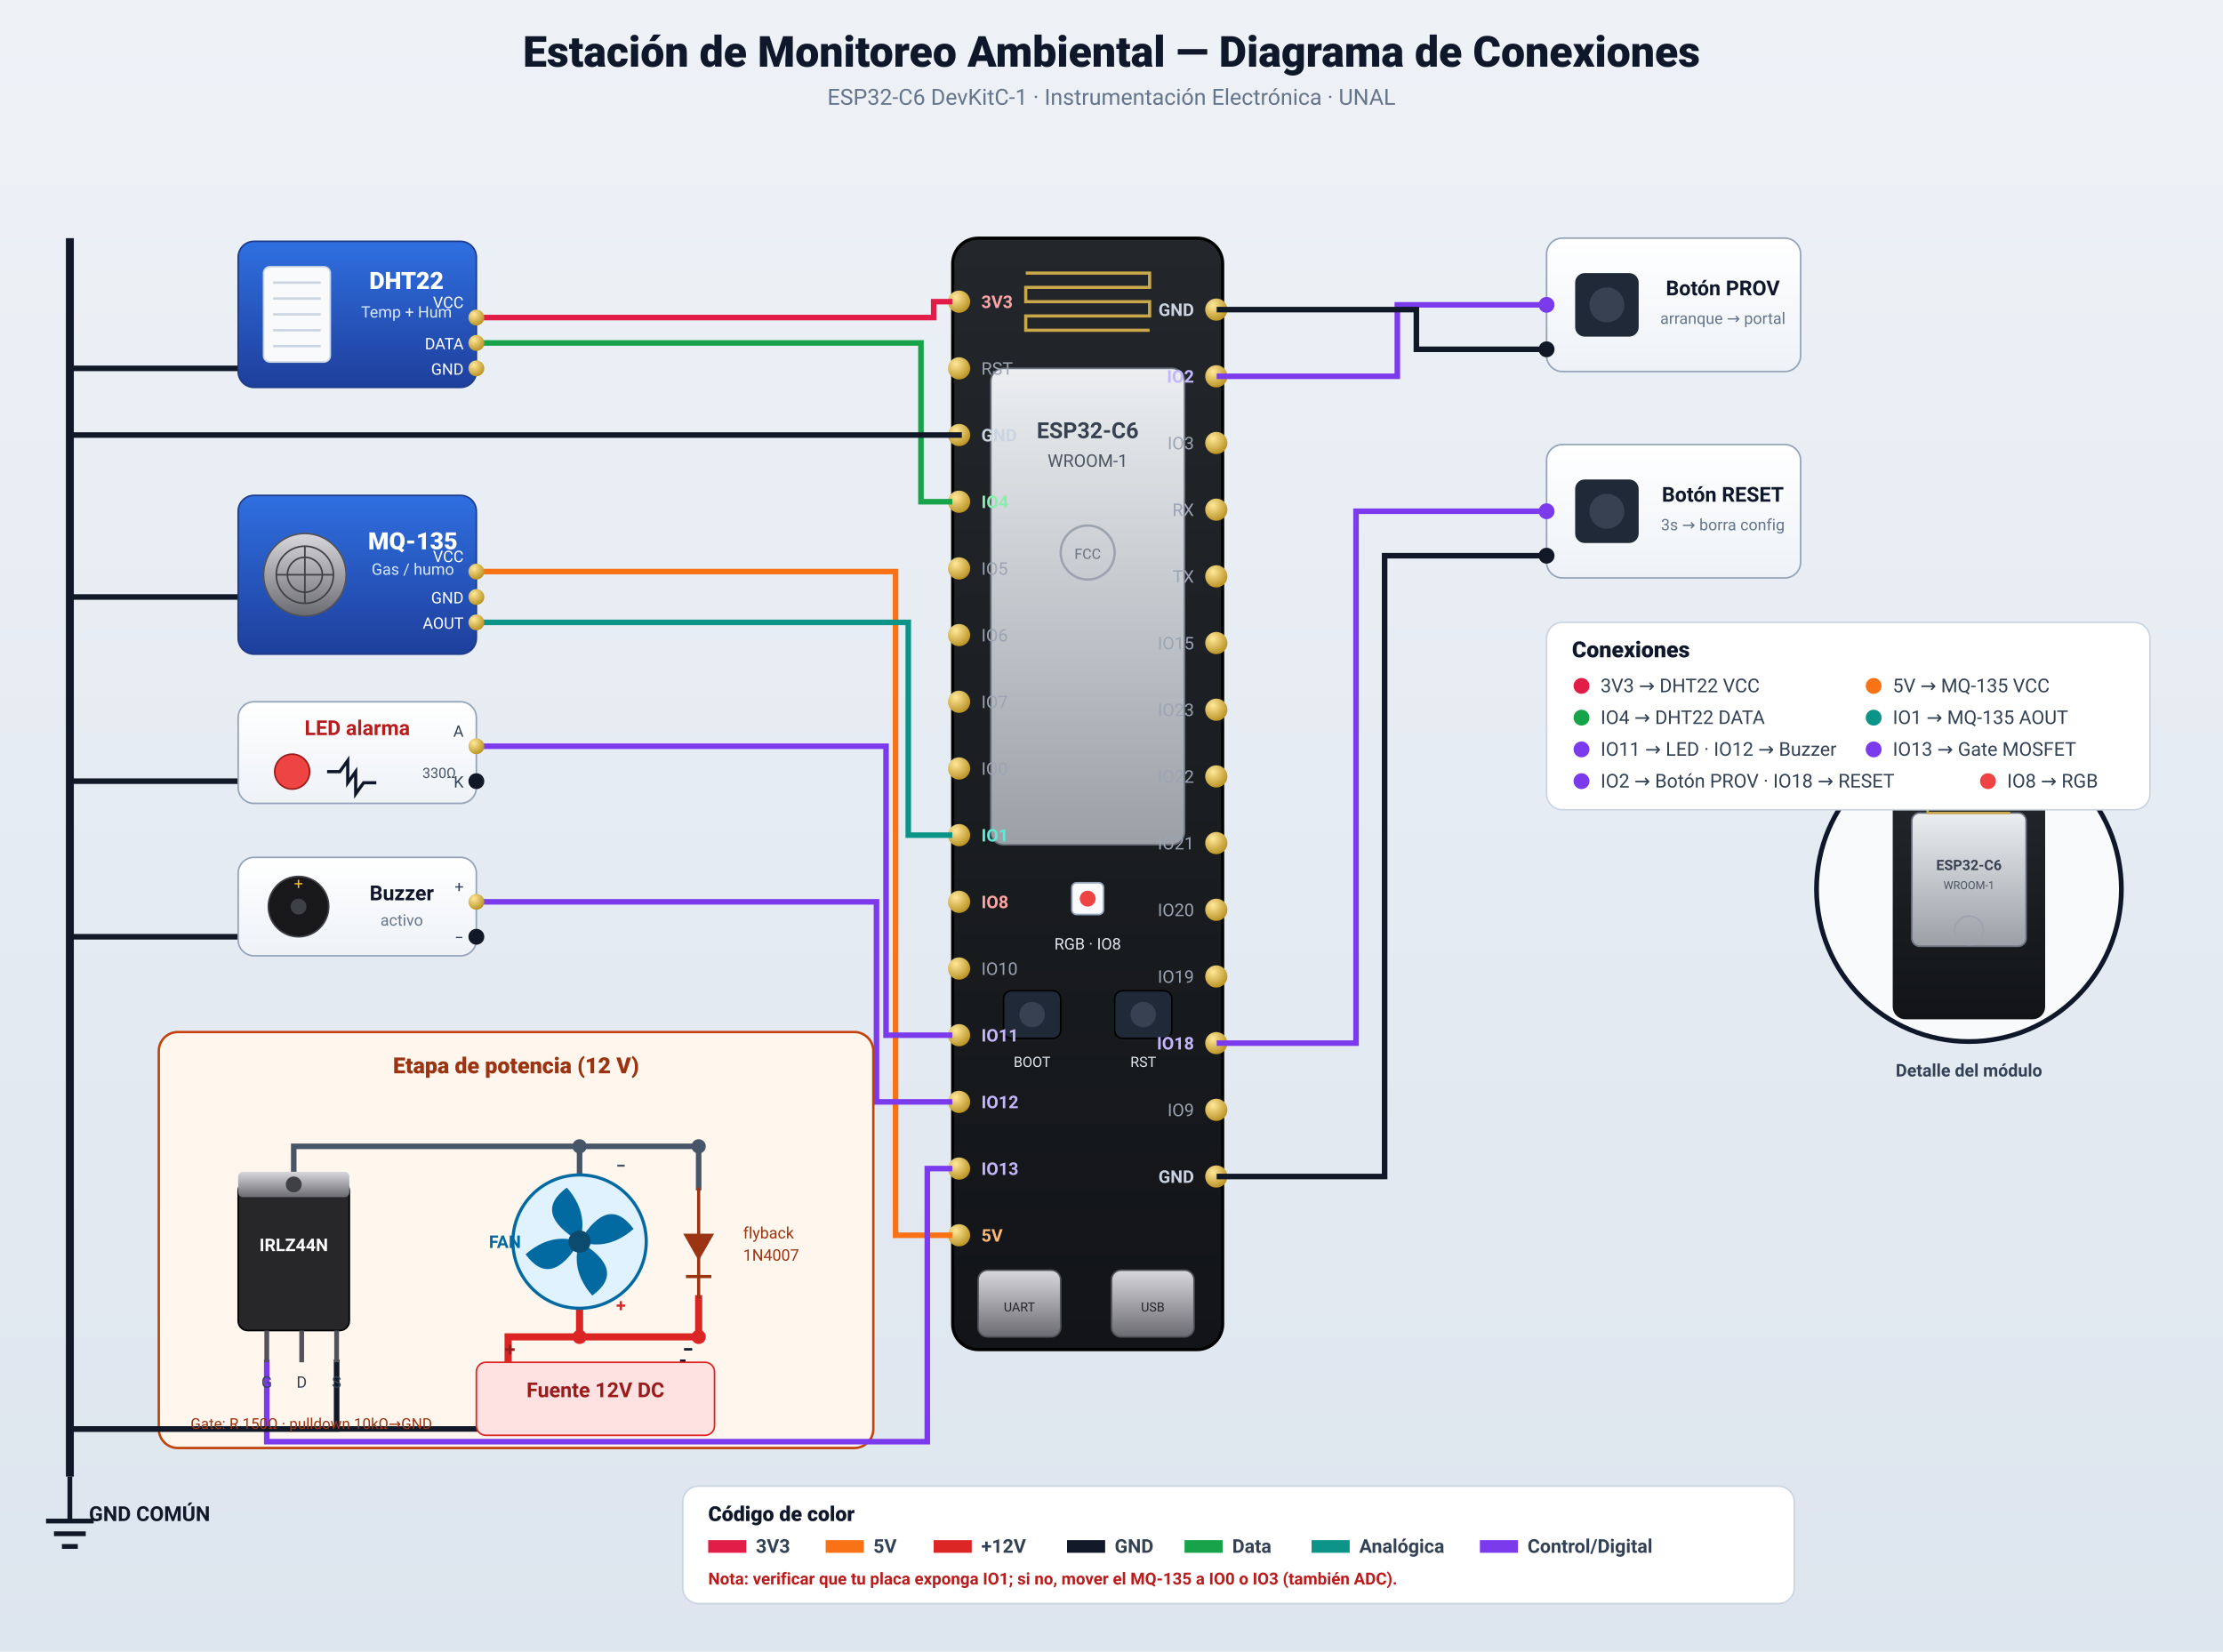
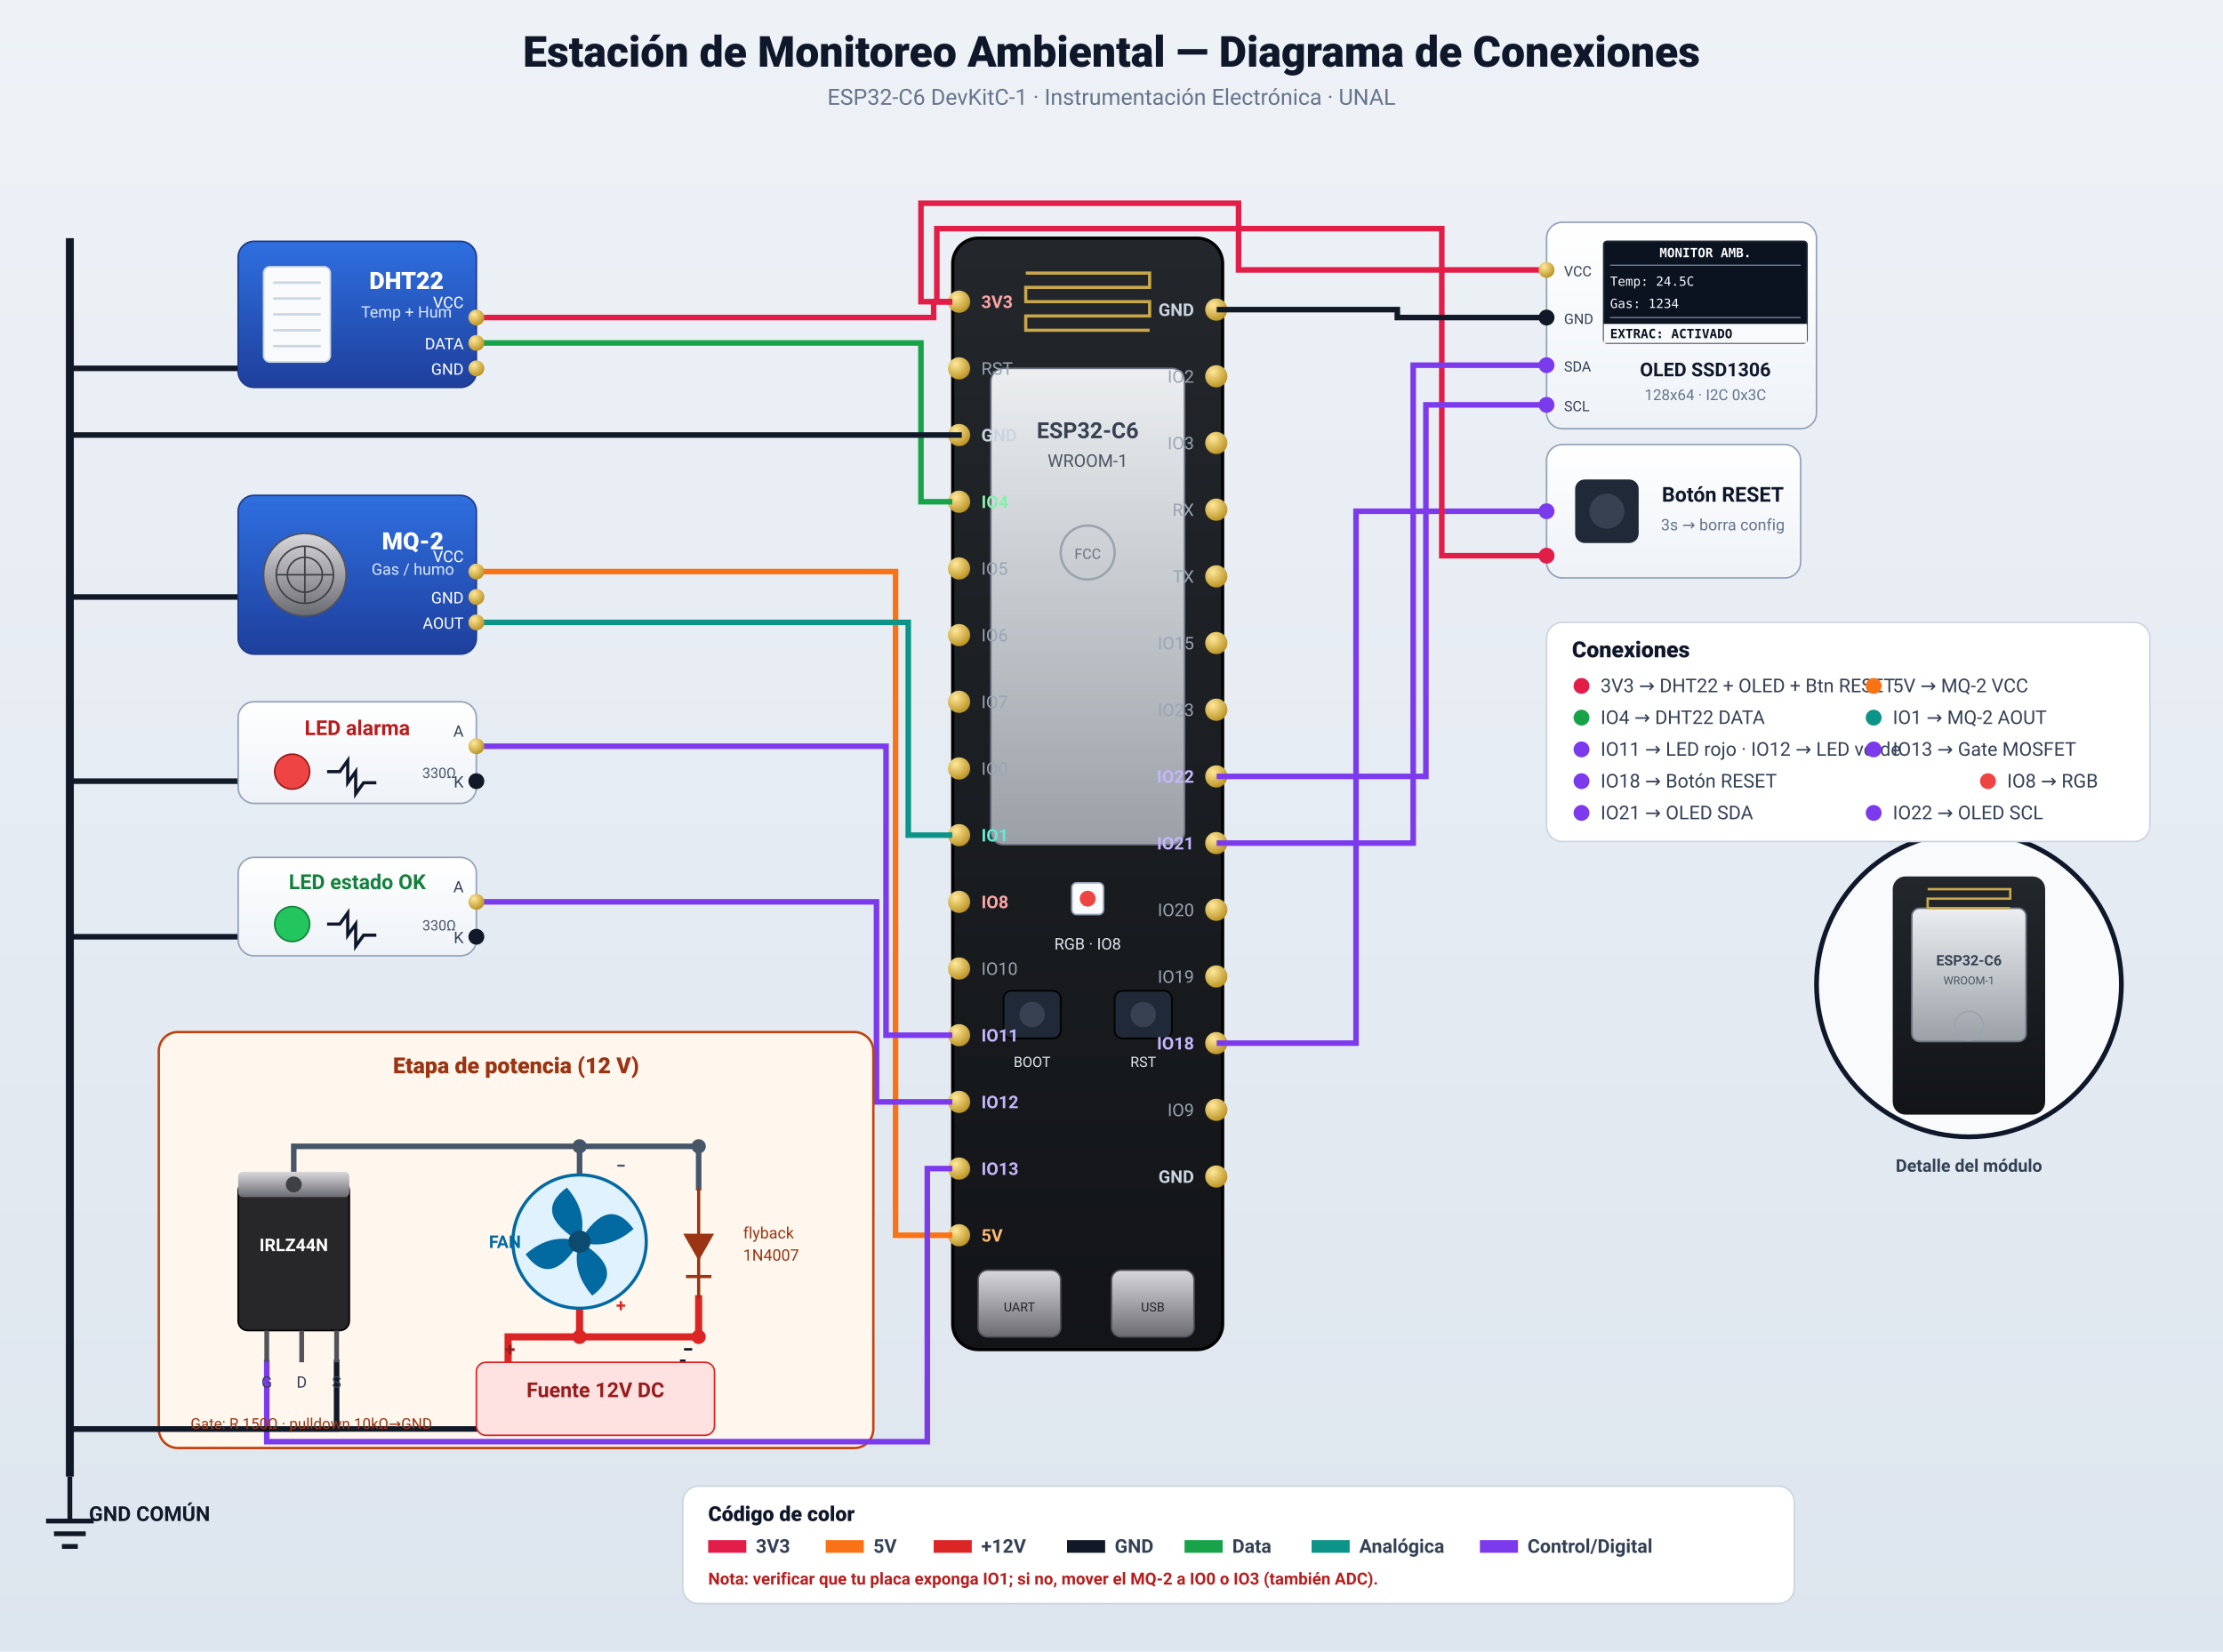
<svg xmlns="http://www.w3.org/2000/svg" viewBox="0 0 1400 1040" font-family="Segoe UI, Roboto, sans-serif">
  <defs>
    <linearGradient id="bg" x1="0" y1="0" x2="0" y2="1">
      <stop offset="0" stop-color="#eef2f7" />
      <stop offset="1" stop-color="#dde5ee" />
    </linearGradient>
    <linearGradient id="pcb" x1="0" y1="0" x2="0" y2="1">
      <stop offset="0" stop-color="#23272b" />
      <stop offset="1" stop-color="#121417" />
    </linearGradient>
    <linearGradient id="shield" x1="0" y1="0" x2="0" y2="1">
      <stop offset="0" stop-color="#eceef0" />
      <stop offset="0.5" stop-color="#c2c7cc" />
      <stop offset="1" stop-color="#9aa0a6" />
    </linearGradient>
    <radialGradient id="gold" cx="0.35" cy="0.3" r="0.75">
      <stop offset="0" stop-color="#ffe89a" />
      <stop offset="1" stop-color="#b8901f" />
    </radialGradient>
    <linearGradient id="modblue" x1="0" y1="0" x2="0" y2="1">
      <stop offset="0" stop-color="#2f6fe0" />
      <stop offset="1" stop-color="#1e3f9c" />
    </linearGradient>
    <linearGradient id="metal" x1="0" y1="0" x2="0" y2="1">
      <stop offset="0" stop-color="#d8d8dc" />
      <stop offset="1" stop-color="#6b6b72" />
    </linearGradient>
    <linearGradient id="card" x1="0" y1="0" x2="0" y2="1">
      <stop offset="0" stop-color="#ffffff" />
      <stop offset="1" stop-color="#eef2f7" />
    </linearGradient>
  </defs>
  <rect width="1400" height="1040" fill="url(#bg)" />
  <text x="700" y="42" text-anchor="middle" font-size="27" font-weight="800" fill="#0f172a">Estación de Monitoreo Ambiental — Diagrama de Conexiones</text>
  <text x="700" y="66" text-anchor="middle" font-size="14" fill="#64748b">ESP32-C6 DevKitC-1 · Instrumentación Electrónica · UNAL</text>
  <line x1="44" y1="150" x2="44" y2="930" stroke="#111827" stroke-width="5" />
  <text x="56" y="958" font-size="13" font-weight="700" fill="#111827">GND COMÚN</text>
  <g stroke="#111827" stroke-width="3">
    <line x1="44" y1="930" x2="44" y2="958" />
    <line x1="29" y1="958" x2="59" y2="958" />
    <line x1="34" y1="966" x2="54" y2="966" />
    <line x1="39" y1="974" x2="49" y2="974" />
  </g>
  <g>
    <rect x="600" y="150" width="170" height="700" rx="16" fill="url(#pcb)" stroke="#000" stroke-width="2" />
    <g stroke="#caa84a" stroke-width="2" fill="none">
      <path d="M646 172 h78 v9 h-78 v9 h78 v9 h-78 v9 h78" />
    </g>
    <rect x="624" y="232" width="122" height="300" rx="8" fill="url(#shield)" stroke="#6b7280" />
    <text x="685" y="276" text-anchor="middle" font-size="14" font-weight="700" fill="#374151">ESP32-C6</text>
    <text x="685" y="294" text-anchor="middle" font-size="11" fill="#4b5563">WROOM-1</text>
    <circle cx="685" cy="348" r="17" fill="none" stroke="#9ca3af" stroke-width="1.5" />
    <text x="685" y="352" text-anchor="middle" font-size="9" fill="#6b7280">FCC</text>
    <rect x="675" y="556" width="20" height="20" rx="3" fill="#f8fafc" stroke="#94a3b8" />
    <circle cx="685" cy="566" r="5" fill="#ef4444" />
    <text x="685" y="598" text-anchor="middle" font-size="10" fill="#e2e8f0">RGB · IO8</text>
    <rect x="632" y="624" width="36" height="30" rx="5" fill="#1f2937" stroke="#000" />
    <circle cx="650" cy="639" r="8" fill="#374151" />
    <text x="650" y="672" text-anchor="middle" font-size="9" fill="#e2e8f0">BOOT</text>
    <rect x="702" y="624" width="36" height="30" rx="5" fill="#1f2937" stroke="#000" />
    <circle cx="720" cy="639" r="8" fill="#374151" />
    <text x="720" y="672" text-anchor="middle" font-size="9" fill="#e2e8f0">RST</text>
    <rect x="616" y="800" width="52" height="42" rx="6" fill="url(#metal)" stroke="#52525b" />
    <text x="642" y="826" text-anchor="middle" font-size="8" fill="#27272a">UART</text>
    <rect x="700" y="800" width="52" height="42" rx="6" fill="url(#metal)" stroke="#52525b" />
    <text x="726" y="826" text-anchor="middle" font-size="8" fill="#27272a">USB</text>
    <g>
      <circle cx="604" cy="190" r="7" fill="url(#gold)" />
      <text x="618" y="194" font-size="11" font-weight="700" fill="#fca5a5">3V3</text>
      <circle cx="604" cy="232" r="7" fill="url(#gold)" />
      <text x="618" y="236" font-size="11" fill="#9aa4b2">RST</text>
      <circle cx="604" cy="274" r="7" fill="url(#gold)" />
      <text x="618" y="278" font-size="11" font-weight="700" fill="#cbd5e1">GND</text>
      <circle cx="604" cy="316" r="7" fill="url(#gold)" />
      <text x="618" y="320" font-size="11" font-weight="700" fill="#86efac">IO4</text>
      <circle cx="604" cy="358" r="7" fill="url(#gold)" />
      <text x="618" y="362" font-size="11" fill="#9aa4b2">IO5</text>
      <circle cx="604" cy="400" r="7" fill="url(#gold)" />
      <text x="618" y="404" font-size="11" fill="#9aa4b2">IO6</text>
      <circle cx="604" cy="442" r="7" fill="url(#gold)" />
      <text x="618" y="446" font-size="11" fill="#9aa4b2">IO7</text>
      <circle cx="604" cy="484" r="7" fill="url(#gold)" />
      <text x="618" y="488" font-size="11" fill="#9aa4b2">IO0</text>
      <circle cx="604" cy="526" r="7" fill="url(#gold)" />
      <text x="618" y="530" font-size="11" font-weight="700" fill="#5eead4">IO1</text>
      <circle cx="604" cy="568" r="7" fill="url(#gold)" />
      <text x="618" y="572" font-size="11" font-weight="700" fill="#fca5a5">IO8</text>
      <circle cx="604" cy="610" r="7" fill="url(#gold)" />
      <text x="618" y="614" font-size="11" fill="#9aa4b2">IO10</text>
      <circle cx="604" cy="652" r="7" fill="url(#gold)" />
      <text x="618" y="656" font-size="11" font-weight="700" fill="#c4b5fd">IO11</text>
      <circle cx="604" cy="694" r="7" fill="url(#gold)" />
      <text x="618" y="698" font-size="11" font-weight="700" fill="#c4b5fd">IO12</text>
      <circle cx="604" cy="736" r="7" fill="url(#gold)" />
      <text x="618" y="740" font-size="11" font-weight="700" fill="#c4b5fd">IO13</text>
      <circle cx="604" cy="778" r="7" fill="url(#gold)" />
      <text x="618" y="782" font-size="11" font-weight="700" fill="#fdba74">5V</text>
    </g>
    <g text-anchor="end">
      <circle cx="766" cy="195" r="7" fill="url(#gold)" />
      <text x="752" y="199" font-size="11" font-weight="700" fill="#cbd5e1">GND</text>
      <circle cx="766" cy="237" r="7" fill="url(#gold)" />
-       <text x="752" y="241" font-size="11" font-weight="700" fill="#c4b5fd">IO2</text>
+       <text x="752" y="241" font-size="11" fill="#9aa4b2">IO2</text>
      <circle cx="766" cy="279" r="7" fill="url(#gold)" />
      <text x="752" y="283" font-size="11" fill="#9aa4b2">IO3</text>
      <circle cx="766" cy="321" r="7" fill="url(#gold)" />
      <text x="752" y="325" font-size="11" fill="#9aa4b2">RX</text>
      <circle cx="766" cy="363" r="7" fill="url(#gold)" />
      <text x="752" y="367" font-size="11" fill="#9aa4b2">TX</text>
      <circle cx="766" cy="405" r="7" fill="url(#gold)" />
      <text x="752" y="409" font-size="11" fill="#9aa4b2">IO15</text>
      <circle cx="766" cy="447" r="7" fill="url(#gold)" />
      <text x="752" y="451" font-size="11" fill="#9aa4b2">IO23</text>
      <circle cx="766" cy="489" r="7" fill="url(#gold)" />
-       <text x="752" y="493" font-size="11" fill="#9aa4b2">IO22</text>
+       <text x="752" y="493" font-size="11" font-weight="700" fill="#c4b5fd">IO22</text>
      <circle cx="766" cy="531" r="7" fill="url(#gold)" />
-       <text x="752" y="535" font-size="11" fill="#9aa4b2">IO21</text>
+       <text x="752" y="535" font-size="11" font-weight="700" fill="#c4b5fd">IO21</text>
      <circle cx="766" cy="573" r="7" fill="url(#gold)" />
      <text x="752" y="577" font-size="11" fill="#9aa4b2">IO20</text>
      <circle cx="766" cy="615" r="7" fill="url(#gold)" />
      <text x="752" y="619" font-size="11" fill="#9aa4b2">IO19</text>
      <circle cx="766" cy="657" r="7" fill="url(#gold)" />
      <text x="752" y="661" font-size="11" font-weight="700" fill="#c4b5fd">IO18</text>
      <circle cx="766" cy="699" r="7" fill="url(#gold)" />
      <text x="752" y="703" font-size="11" fill="#9aa4b2">IO9</text>
      <circle cx="766" cy="741" r="7" fill="url(#gold)" />
      <text x="752" y="745" font-size="11" font-weight="700" fill="#cbd5e1">GND</text>
    </g>
  </g>
  <g fill="none" stroke-width="3.5" stroke-linecap="square" stroke-linejoin="miter">
    <path d="M300 200 H588 V190 H598" stroke="#e11d48" />
    <path d="M300 216 H580 V316 H598" stroke="#16a34a" />
    <path d="M300 232 H44" stroke="#111827" />
    <path d="M300 360 H564 V778 H598" stroke="#f97316" />
    <path d="M300 376 H44" stroke="#111827" />
    <path d="M300 392 H572 V526 H598" stroke="#0d9488" />
    <path d="M300 470 H558 V652 H598" stroke="#7c3aed" />
    <path d="M300 492 H44" stroke="#111827" />
    <path d="M300 568 H552 V694 H598" stroke="#7c3aed" />
    <path d="M300 590 H44" stroke="#111827" />
    <path d="M604 274 H44" stroke="#111827" />
-     <path d="M974 192 H880 V237 H768" stroke="#7c3aed" />
-     <path d="M974 220 H892 V195 H768" stroke="#111827" />
    <path d="M974 322 H854 V657 H768" stroke="#7c3aed" />
-     <path d="M974 350 H872 V741 H768" stroke="#111827" />
+     <path d="M974 350 H908 V144 H590 V190 H598" stroke="#e11d48" />
+     <path d="M974 170 H780 V128 H580 V190 H598" stroke="#e11d48" />
+     <path d="M974 200 H880 V195 H768" stroke="#111827" />
+     <path d="M974 230 H890 V531 H768" stroke="#7c3aed" />
+     <path d="M974 255 H898 V489 H768" stroke="#7c3aed" />
  </g>
  <g>
    <rect x="150" y="152" width="150" height="92" rx="10" fill="url(#modblue)" stroke="#1e3a8a" />
    <rect x="166" y="168" width="42" height="60" rx="4" fill="#f8fafc" stroke="#cbd5e1" />
    <g stroke="#cbd5e1" stroke-width="1.5">
      <line x1="172" y1="178" x2="202" y2="178" />
      <line x1="172" y1="188" x2="202" y2="188" />
      <line x1="172" y1="198" x2="202" y2="198" />
      <line x1="172" y1="208" x2="202" y2="208" />
      <line x1="172" y1="218" x2="202" y2="218" />
    </g>
    <text x="256" y="182" text-anchor="middle" font-size="15" font-weight="800" fill="#fff">DHT22</text>
    <text x="256" y="200" text-anchor="middle" font-size="10" fill="#dbeafe">Temp + Hum</text>
    <circle cx="300" cy="200" r="5" fill="url(#gold)" />
    <text x="292" y="194" text-anchor="end" font-size="10" fill="#fff">VCC</text>
    <circle cx="300" cy="216" r="5" fill="url(#gold)" />
    <text x="292" y="220" text-anchor="end" font-size="10" fill="#fff">DATA</text>
    <circle cx="300" cy="232" r="5" fill="url(#gold)" />
    <text x="292" y="236" text-anchor="end" font-size="10" fill="#fff">GND</text>
  </g>
  <g>
    <rect x="150" y="312" width="150" height="100" rx="10" fill="url(#modblue)" stroke="#1e3a8a" />
    <circle cx="192" cy="362" r="26" fill="url(#metal)" stroke="#52525b" />
    <g stroke="#3f3f46" stroke-width="1" fill="none">
      <circle cx="192" cy="362" r="18" />
      <circle cx="192" cy="362" r="11" />
      <line x1="174" y1="362" x2="210" y2="362" />
      <line x1="192" y1="344" x2="192" y2="380" />
    </g>
-     <text x="260" y="346" text-anchor="middle" font-size="15" font-weight="800" fill="#fff">MQ-135</text>
+     <text x="260" y="346" text-anchor="middle" font-size="15" font-weight="800" fill="#fff">MQ-2</text>
    <text x="260" y="362" text-anchor="middle" font-size="10" fill="#dbeafe">Gas / humo</text>
    <circle cx="300" cy="360" r="5" fill="url(#gold)" />
    <text x="292" y="354" text-anchor="end" font-size="10" fill="#fff">VCC</text>
    <circle cx="300" cy="376" r="5" fill="url(#gold)" />
    <text x="292" y="380" text-anchor="end" font-size="10" fill="#fff">GND</text>
    <circle cx="300" cy="392" r="5" fill="url(#gold)" />
    <text x="292" y="396" text-anchor="end" font-size="10" fill="#fff">AOUT</text>
  </g>
  <g>
    <rect x="150" y="442" width="150" height="64" rx="10" fill="url(#card)" stroke="#94a3b8" />
    <text x="225" y="463" text-anchor="middle" font-size="13" font-weight="700" fill="#b91c1c">LED alarma</text>
    <circle cx="184" cy="486" r="11" fill="#ef4444" stroke="#991b1b" />
    <path d="M206 486 h8 l5 -7 v14 l5 -7 v14 l5 -7 h8" fill="none" stroke="#0f172a" stroke-width="2" />
    <text x="266" y="490" font-size="9" fill="#475569">330Ω</text>
    <circle cx="300" cy="470" r="5" fill="url(#gold)" />
    <text x="292" y="464" text-anchor="end" font-size="10" fill="#334155">A</text>
    <circle cx="300" cy="492" r="5" fill="#111827" />
    <text x="292" y="496" text-anchor="end" font-size="10" fill="#334155">K</text>
  </g>
  <g>
    <rect x="150" y="540" width="150" height="62" rx="10" fill="url(#card)" stroke="#94a3b8" />
-     <circle cx="188" cy="571" r="19" fill="#18181b" stroke="#3f3f46" />
-     <circle cx="188" cy="571" r="5" fill="#3f3f46" />
-     <text x="188" y="560" text-anchor="middle" font-size="10" fill="#fbbf24">+</text>
-     <text x="253" y="567" text-anchor="middle" font-size="13" font-weight="700" fill="#0f172a">Buzzer</text>
-     <text x="253" y="583" text-anchor="middle" font-size="10" fill="#64748b">activo</text>
+     <text x="225" y="560" text-anchor="middle" font-size="13" font-weight="700" fill="#15803d">LED estado OK</text>
+     <circle cx="184" cy="582" r="11" fill="#22c55e" stroke="#15803d" />
+     <path d="M206 582 h8 l5 -7 v14 l5 -7 v14 l5 -7 h8" fill="none" stroke="#0f172a" stroke-width="2" />
+     <text x="266" y="586" font-size="9" fill="#475569">330Ω</text>
    <circle cx="300" cy="568" r="5" fill="url(#gold)" />
-     <text x="292" y="562" text-anchor="end" font-size="10" fill="#334155">+</text>
+     <text x="292" y="562" text-anchor="end" font-size="10" fill="#334155">A</text>
    <circle cx="300" cy="590" r="5" fill="#111827" />
-     <text x="292" y="594" text-anchor="end" font-size="10" fill="#334155">−</text>
+     <text x="292" y="594" text-anchor="end" font-size="10" fill="#334155">K</text>
  </g>
  <g>
    <rect x="100" y="650" width="450" height="262" rx="12" fill="#fff7ed" stroke="#c2410c" stroke-width="1.5" />
    <text x="325" y="676" text-anchor="middle" font-size="14" font-weight="800" fill="#9a3412">Etapa de potencia (12 V)</text>
    <g fill="none" stroke-width="3.5" stroke-linecap="square" stroke-linejoin="miter">
      <path d="M168 858 V908 H584 V736 H598" stroke="#7c3aed" />
      <path d="M212 858 V900 H44" stroke="#111827" />
      <path d="M185 738 V722 H440" stroke="#475569" />
      <path d="M365 722 V740" stroke="#475569" />
      <path d="M440 722 V748" stroke="#475569" />
      <path d="M320 858 V842 H440" stroke="#dc2626" stroke-width="4.5" />
      <path d="M365 842 V824" stroke="#dc2626" stroke-width="4.5" />
      <path d="M440 842 V818" stroke="#dc2626" stroke-width="4.5" />
      <path d="M430 858 V900 H44" stroke="#111827" />
    </g>
    <circle cx="365" cy="722" r="4.5" fill="#475569" />
    <circle cx="365" cy="842" r="4.5" fill="#dc2626" />
    <circle cx="440" cy="722" r="4.5" fill="#475569" />
    <circle cx="440" cy="842" r="4.5" fill="#dc2626" />
    <rect x="150" y="744" width="70" height="94" rx="6" fill="#27272a" stroke="#000" />
    <rect x="150" y="738" width="70" height="16" rx="3" fill="url(#metal)" />
    <circle cx="185" cy="746" r="5" fill="#3f3f46" />
    <text x="185" y="788" text-anchor="middle" font-size="11" font-weight="700" fill="#fff">IRLZ44N</text>
    <line x1="168" y1="838" x2="168" y2="858" stroke="#52525b" stroke-width="3" />
    <text x="168" y="874" text-anchor="middle" font-size="10" fill="#334155">G</text>
    <line x1="190" y1="838" x2="190" y2="858" stroke="#52525b" stroke-width="3" />
    <text x="190" y="874" text-anchor="middle" font-size="10" fill="#334155">D</text>
    <line x1="212" y1="838" x2="212" y2="858" stroke="#52525b" stroke-width="3" />
    <text x="212" y="874" text-anchor="middle" font-size="10" fill="#334155">S</text>
    <text x="120" y="900" font-size="9.5" fill="#9a3412">Gate: R 150Ω · pulldown 10kΩ→GND</text>
    <circle cx="365" cy="782" r="42" fill="#e0f2fe" stroke="#0369a1" stroke-width="2" />
    <g fill="#0369a1">
      <path d="M365 782 q-30 -18 -8 -34 q14 16 8 34" />
      <path d="M365 782 q18 -30 34 -8 q-16 14 -34 8" />
      <path d="M365 782 q30 18 8 34 q-14 -16 -8 -34" />
      <path d="M365 782 q-18 30 -34 8 q16 -14 34 -8" />
    </g>
    <circle cx="365" cy="782" r="7" fill="#0c4a6e" />
    <text x="318" y="786" text-anchor="middle" font-size="11" font-weight="700" fill="#0369a1">FAN</text>
    <text x="388" y="738" font-size="11" font-weight="700" fill="#475569">−</text>
    <text x="388" y="826" font-size="11" font-weight="700" fill="#dc2626">+</text>
    <g stroke="#9a3412" stroke-width="2" fill="none">
      <line x1="440" y1="748" x2="440" y2="818" />
      <path d="M432 778 h16 l-8 14 z" fill="#9a3412" />
      <line x1="432" y1="804" x2="448" y2="804" />
    </g>
    <text x="468" y="780" font-size="10" fill="#9a3412">flyback</text>
    <text x="468" y="794" font-size="10" fill="#9a3412">1N4007</text>
    <rect x="300" y="858" width="150" height="46" rx="6" fill="#fee2e2" stroke="#dc2626" />
    <text x="375" y="880" text-anchor="middle" font-size="13" font-weight="700" fill="#991b1b">Fuente 12V DC</text>
    <text x="318" y="854" font-size="12" font-weight="800" fill="#991b1b">+</text>
    <text x="430" y="854" font-size="12" font-weight="800" fill="#111827">−</text>
  </g>
  <g>
-     <rect x="974" y="150" width="160" height="84" rx="10" fill="url(#card)" stroke="#94a3b8" />
-     <rect x="992" y="172" width="40" height="40" rx="6" fill="#1f2937" />
-     <circle cx="1012" cy="192" r="11" fill="#374151" />
-     <text x="1085" y="186" text-anchor="middle" font-size="13" font-weight="700" fill="#0f172a">Botón PROV</text>
-     <text x="1085" y="204" text-anchor="middle" font-size="10" fill="#64748b">arranque → portal</text>
-     <circle cx="974" cy="192" r="5" fill="#7c3aed" />
-     <circle cx="974" cy="220" r="5" fill="#111827" />
+     <rect x="974" y="140" width="170" height="130" rx="10" fill="url(#card)" stroke="#94a3b8" />
+     <rect x="1010" y="152" width="128" height="64" rx="2" fill="#0b1220" stroke="#1f2937" />
+     <g font-family="Consolas, Menlo, monospace" font-size="8" fill="#f8fafc">
+       <text x="1074" y="162" text-anchor="middle" font-weight="700">  MONITOR AMB.</text>
+       <line x1="1014" y1="167" x2="1134" y2="167" stroke="#94a3b8" stroke-width="0.6" />
+       <text x="1014" y="180">Temp:    24.5C</text>
+       <text x="1014" y="194">Gas:     1234</text>
+       <line x1="1014" y1="200" x2="1134" y2="200" stroke="#94a3b8" stroke-width="0.6" />
+       <rect x="1010" y="204" width="128" height="12" fill="#f8fafc" />
+       <text x="1014" y="213" fill="#0b1220" font-weight="700">EXTRAC: ACTIVADO</text>
+     </g>
+     <text x="1074" y="237" text-anchor="middle" font-size="12" font-weight="700" fill="#0f172a">OLED SSD1306</text>
+     <text x="1074" y="252" text-anchor="middle" font-size="9.5" fill="#64748b">128x64  ·  I2C 0x3C</text>
+     <circle cx="974" cy="170" r="5" fill="url(#gold)" />
+     <text x="985" y="174" font-size="9" fill="#334155">VCC</text>
+     <circle cx="974" cy="200" r="5" fill="#111827" />
+     <text x="985" y="204" font-size="9" fill="#334155">GND</text>
+     <circle cx="974" cy="230" r="5" fill="#7c3aed" />
+     <text x="985" y="234" font-size="9" fill="#334155">SDA</text>
+     <circle cx="974" cy="255" r="5" fill="#7c3aed" />
+     <text x="985" y="259" font-size="9" fill="#334155">SCL</text>
  </g>
  <g>
    <rect x="974" y="280" width="160" height="84" rx="10" fill="url(#card)" stroke="#94a3b8" />
    <rect x="992" y="302" width="40" height="40" rx="6" fill="#1f2937" />
    <circle cx="1012" cy="322" r="11" fill="#374151" />
    <text x="1085" y="316" text-anchor="middle" font-size="13" font-weight="700" fill="#0f172a">Botón RESET</text>
    <text x="1085" y="334" text-anchor="middle" font-size="10" fill="#64748b">3s → borra config</text>
    <circle cx="974" cy="322" r="5" fill="#7c3aed" />
-     <circle cx="974" cy="350" r="5" fill="#111827" />
-   </g>
-   <g>
-     <circle cx="1240" cy="560" r="96" fill="#f8fafc" stroke="#0f172a" stroke-width="3" />
-     <rect x="1192" y="492" width="96" height="150" rx="8" fill="url(#pcb)" />
-     <rect x="1204" y="512" width="72" height="84" rx="5" fill="url(#shield)" stroke="#6b7280" />
+     <circle cx="974" cy="350" r="5" fill="#e11d48" />
+   </g>
+   <g>
+     <circle cx="1240" cy="620" r="96" fill="#f8fafc" stroke="#0f172a" stroke-width="3" />
+     <rect x="1192" y="552" width="96" height="150" rx="8" fill="url(#pcb)" />
+     <rect x="1204" y="572" width="72" height="84" rx="5" fill="url(#shield)" stroke="#6b7280" />
    <g stroke="#caa84a" stroke-width="1.5" fill="none">
-       <path d="M1214 500 h52 v6 h-52 v6 h52" />
-     </g>
-     <text x="1240" y="548" text-anchor="middle" font-size="9" font-weight="700" fill="#374151">ESP32-C6</text>
-     <text x="1240" y="560" text-anchor="middle" font-size="7" fill="#4b5563">WROOM-1</text>
-     <circle cx="1240" cy="586" r="9" fill="none" stroke="#9ca3af" />
-     <text x="1240" y="678" text-anchor="middle" font-size="11" font-weight="600" fill="#334155">Detalle del módulo</text>
-   </g>
-   <g>
-     <rect x="974" y="392" width="380" height="118" rx="10" fill="#ffffff" stroke="#cbd5e1" />
+       <path d="M1214 560 h52 v6 h-52 v6 h52" />
+     </g>
+     <text x="1240" y="608" text-anchor="middle" font-size="9" font-weight="700" fill="#374151">ESP32-C6</text>
+     <text x="1240" y="620" text-anchor="middle" font-size="7" fill="#4b5563">WROOM-1</text>
+     <circle cx="1240" cy="646" r="9" fill="none" stroke="#9ca3af" />
+     <text x="1240" y="738" text-anchor="middle" font-size="11" font-weight="600" fill="#334155">Detalle del módulo</text>
+   </g>
+   <g>
+     <rect x="974" y="392" width="380" height="138" rx="10" fill="#ffffff" stroke="#cbd5e1" />
    <text x="990" y="414" font-size="14" font-weight="800" fill="#0f172a">Conexiones</text>
    <g font-size="12" fill="#334155">
      <circle cx="996" cy="432" r="5" fill="#e11d48" />
-       <text x="1008" y="436">3V3 → DHT22 VCC</text>
+       <text x="1008" y="436">3V3 → DHT22 + OLED + Btn RESET</text>
      <circle cx="1180" cy="432" r="5" fill="#f97316" />
-       <text x="1192" y="436">5V → MQ-135 VCC</text>
+       <text x="1192" y="436">5V → MQ-2 VCC</text>
      <circle cx="996" cy="452" r="5" fill="#16a34a" />
      <text x="1008" y="456">IO4 → DHT22 DATA</text>
      <circle cx="1180" cy="452" r="5" fill="#0d9488" />
-       <text x="1192" y="456">IO1 → MQ-135 AOUT</text>
+       <text x="1192" y="456">IO1 → MQ-2 AOUT</text>
      <circle cx="996" cy="472" r="5" fill="#7c3aed" />
-       <text x="1008" y="476">IO11 → LED · IO12 → Buzzer</text>
+       <text x="1008" y="476">IO11 → LED rojo · IO12 → LED verde</text>
      <circle cx="1180" cy="472" r="5" fill="#7c3aed" />
      <text x="1192" y="476">IO13 → Gate MOSFET</text>
      <circle cx="996" cy="492" r="5" fill="#7c3aed" />
-       <text x="1008" y="496">IO2 → Botón PROV · IO18 → RESET</text>
+       <text x="1008" y="496">IO18 → Botón RESET</text>
      <circle cx="1252" cy="492" r="5" fill="#ef4444" />
      <text x="1264" y="496">IO8 → RGB</text>
+       <circle cx="996" cy="512" r="5" fill="#7c3aed" />
+       <text x="1008" y="516">IO21 → OLED SDA</text>
+       <circle cx="1180" cy="512" r="5" fill="#7c3aed" />
+       <text x="1192" y="516">IO22 → OLED SCL</text>
    </g>
  </g>
  <g>
    <rect x="430" y="936" width="700" height="74" rx="10" fill="#ffffff" stroke="#cbd5e1" />
    <text x="446" y="958" font-size="13" font-weight="800" fill="#0f172a">Código de color</text>
    <g font-size="12" font-weight="600" fill="#334155">
      <rect x="446" y="970" width="24" height="8" fill="#e11d48" />
      <text x="476" y="978">3V3</text>
      <rect x="520" y="970" width="24" height="8" fill="#f97316" />
      <text x="550" y="978">5V</text>
      <rect x="588" y="970" width="24" height="8" fill="#dc2626" />
      <text x="618" y="978">+12V</text>
      <rect x="672" y="970" width="24" height="8" fill="#111827" />
      <text x="702" y="978">GND</text>
      <rect x="746" y="970" width="24" height="8" fill="#16a34a" />
      <text x="776" y="978">Data</text>
      <rect x="826" y="970" width="24" height="8" fill="#0d9488" />
      <text x="856" y="978">Analógica</text>
      <rect x="932" y="970" width="24" height="8" fill="#7c3aed" />
      <text x="962" y="978">Control/Digital</text>
    </g>
-     <text x="446" y="998" font-size="10.5" fill="#b91c1c" font-weight="600">Nota: verificar que tu placa exponga IO1; si no, mover el MQ-135 a IO0 o IO3 (también ADC).</text>
+     <text x="446" y="998" font-size="10.5" fill="#b91c1c" font-weight="600">Nota: verificar que tu placa exponga IO1; si no, mover el MQ-2 a IO0 o IO3 (también ADC).</text>
  </g>
</svg>
